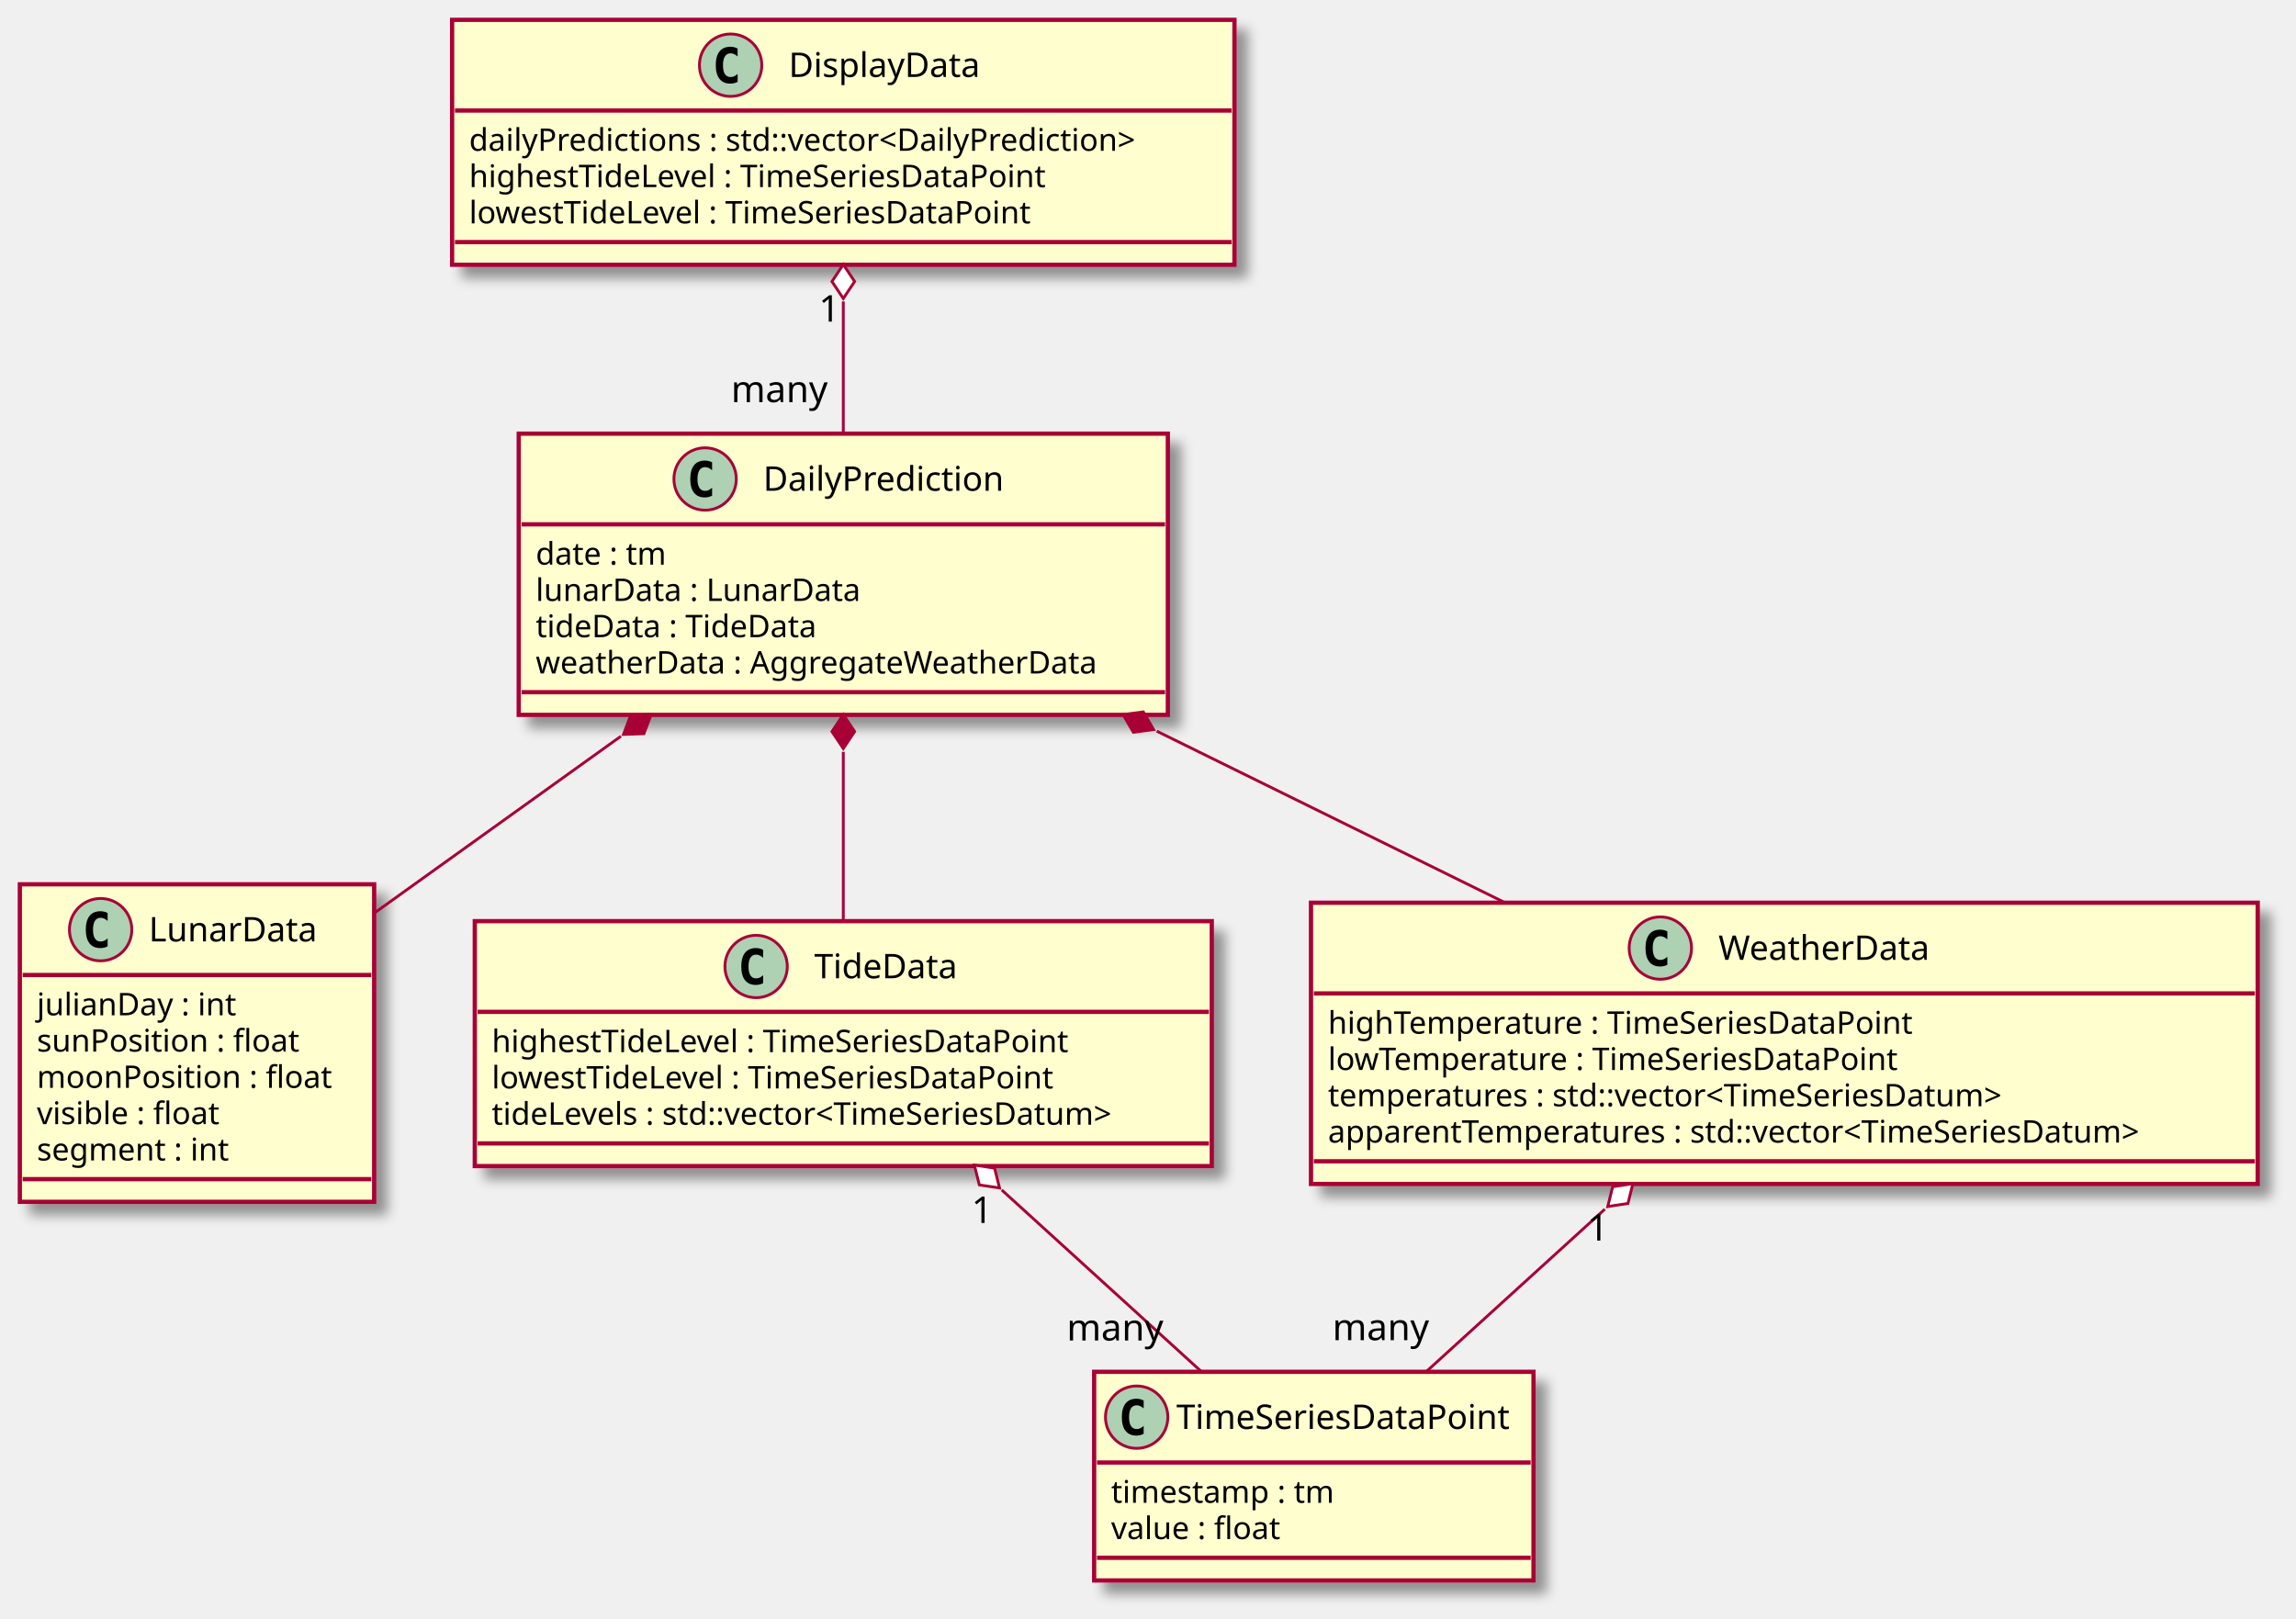
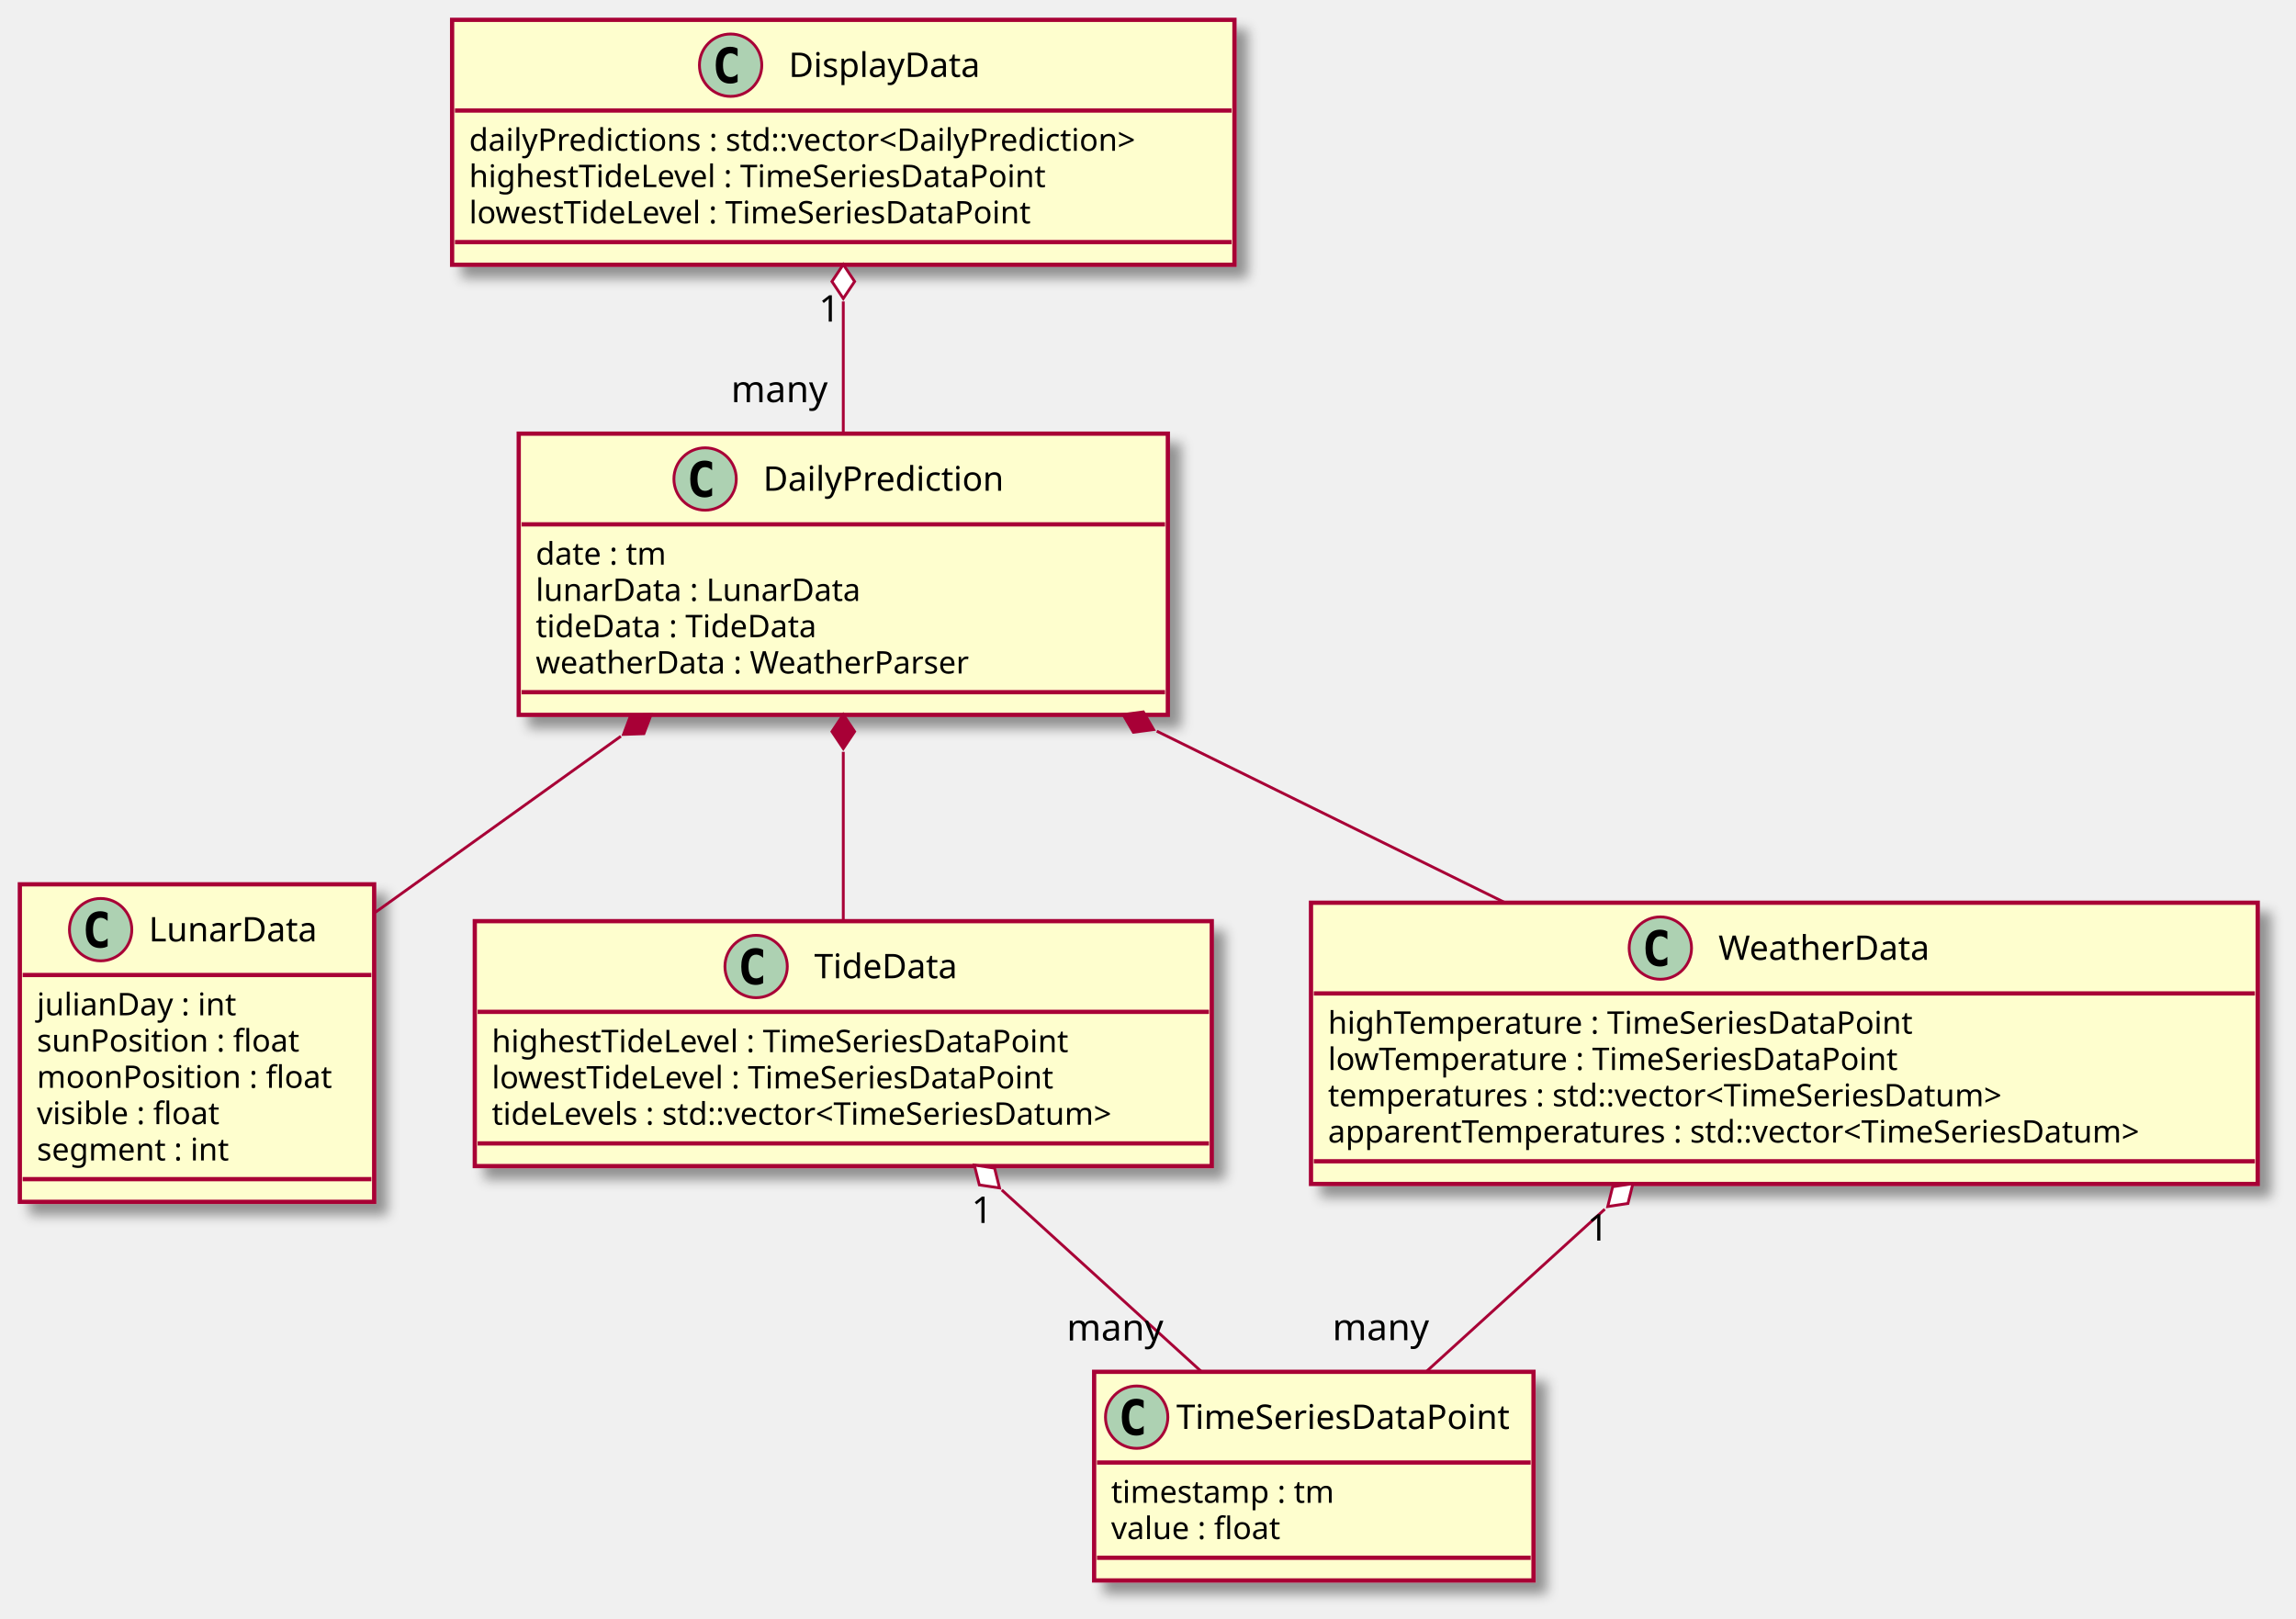
<svg xmlns="http://www.w3.org/2000/svg" contentScriptType="application/ecmascript" contentStyleType="text/css" height="571px" preserveAspectRatio="none" style="width:810px;height:571px;background:#FFFFFF;" version="1.1" viewBox="0 0 810 571" width="810px" zoomAndPan="magnify">
  <defs>
    <filter height="300%" id="f19p791wlx8oos" width="300%" x="-1" y="-1">
      <feGaussianBlur result="blurOut" stdDeviation="2.0" />
      <feColorMatrix in="blurOut" result="blurOut2" type="matrix" values="0 0 0 0 0 0 0 0 0 0 0 0 0 0 0 0 0 0 .4 0" />
      <feOffset dx="4.0" dy="4.0" in="blurOut2" result="blurOut3" />
      <feBlend in="SourceGraphic" in2="blurOut3" mode="normal" />
    </filter>
  </defs>
  <g>
    <rect codeLine="3" fill="#FEFECE" filter="url(#f19p791wlx8oos)" height="73.609" id="TimeSeriesDataPoint" style="stroke:#A80036;stroke-width:1.5;" width="155" x="386" y="484" />
    <ellipse cx="401" cy="500" fill="#ADD1B2" rx="11" ry="11" style="stroke:#A80036;stroke-width:1.0;" />
    <path d="M403.469,505.875 Q402.891,506.188 402.25,506.344 Q401.609,506.5 400.906,506.5 Q398.406,506.5 397.078,504.828 Q395.766,503.156 395.766,500 Q395.766,496.844 397.078,495.172 Q398.406,493.5 400.906,493.5 Q401.609,493.5 402.25,493.656 Q402.906,493.812 403.469,494.125 L403.469,496.922 Q402.844,496.359 402.25,496.094 Q401.656,495.812 401.031,495.812 Q399.688,495.812 399,496.875 Q398.312,497.938 398.312,500 Q398.312,502.078 399,503.141 Q399.688,504.188 401.031,504.188 Q401.656,504.188 402.25,503.922 Q402.844,503.656 403.469,503.078 L403.469,505.875 Z " fill="#000000" />
    <text fill="#000000" font-family="sans-serif" font-size="12" lengthAdjust="spacing" textLength="123" x="415" y="504.154">TimeSeriesDataPoint</text>
    <line style="stroke:#A80036;stroke-width:1.5;" x1="387" x2="540" y1="516" y2="516" />
    <text fill="#000000" font-family="sans-serif" font-size="11" lengthAdjust="spacing" textLength="87" x="392" y="530.21">timestamp : tm</text>
    <text fill="#000000" font-family="sans-serif" font-size="11" lengthAdjust="spacing" textLength="68" x="392" y="543.015">value : float</text>
    <line style="stroke:#A80036;stroke-width:1.5;" x1="387" x2="540" y1="549.609" y2="549.609" />
    <rect codeLine="8" fill="#FEFECE" filter="url(#f19p791wlx8oos)" height="86.414" id="DisplayData" style="stroke:#A80036;stroke-width:1.5;" width="276" x="159.5" y="7" />
    <ellipse cx="257.75" cy="23" fill="#ADD1B2" rx="11" ry="11" style="stroke:#A80036;stroke-width:1.0;" />
    <path d="M260.219,28.875 Q259.641,29.188 259,29.344 Q258.359,29.5 257.656,29.5 Q255.156,29.5 253.828,27.828 Q252.516,26.156 252.516,23 Q252.516,19.844 253.828,18.172 Q255.156,16.5 257.656,16.5 Q258.359,16.5 259,16.656 Q259.656,16.812 260.219,17.125 L260.219,19.922 Q259.594,19.359 259,19.094 Q258.406,18.812 257.781,18.812 Q256.438,18.812 255.75,19.875 Q255.062,20.938 255.062,23 Q255.062,25.078 255.75,26.141 Q256.438,27.188 257.781,27.188 Q258.406,27.188 259,26.922 Q259.594,26.656 260.219,26.078 L260.219,28.875 Z " fill="#000000" />
    <text fill="#000000" font-family="sans-serif" font-size="12" lengthAdjust="spacing" textLength="71" x="278.25" y="27.154">DisplayData</text>
    <line style="stroke:#A80036;stroke-width:1.5;" x1="160.5" x2="434.5" y1="39" y2="39" />
    <text fill="#000000" font-family="sans-serif" font-size="11" lengthAdjust="spacing" textLength="264" x="165.5" y="53.21">dailyPredictions : std::vector&lt;DailyPrediction&gt;</text>
    <text fill="#000000" font-family="sans-serif" font-size="11" lengthAdjust="spacing" textLength="224" x="165.5" y="66.015">highestTideLevel : TimeSeriesDataPoint</text>
    <text fill="#000000" font-family="sans-serif" font-size="11" lengthAdjust="spacing" textLength="219" x="165.5" y="78.82">lowestTideLevel : TimeSeriesDataPoint</text>
    <line style="stroke:#A80036;stroke-width:1.5;" x1="160.5" x2="434.5" y1="85.414" y2="85.414" />
    <rect codeLine="14" fill="#FEFECE" filter="url(#f19p791wlx8oos)" height="99.219" id="DailyPrediction" style="stroke:#A80036;stroke-width:1.5;" width="229" x="183" y="153" />
    <ellipse cx="248.75" cy="169" fill="#ADD1B2" rx="11" ry="11" style="stroke:#A80036;stroke-width:1.0;" />
    <path d="M251.219,174.875 Q250.641,175.188 250,175.344 Q249.359,175.5 248.656,175.5 Q246.156,175.5 244.828,173.828 Q243.516,172.156 243.516,169 Q243.516,165.844 244.828,164.172 Q246.156,162.5 248.656,162.5 Q249.359,162.5 250,162.656 Q250.656,162.812 251.219,163.125 L251.219,165.922 Q250.594,165.359 250,165.094 Q249.406,164.812 248.781,164.812 Q247.438,164.812 246.75,165.875 Q246.062,166.938 246.062,169 Q246.062,171.078 246.75,172.141 Q247.438,173.188 248.781,173.188 Q249.406,173.188 250,172.922 Q250.594,172.656 251.219,172.078 L251.219,174.875 Z " fill="#000000" />
    <text fill="#000000" font-family="sans-serif" font-size="12" lengthAdjust="spacing" textLength="89" x="269.25" y="173.154">DailyPrediction</text>
    <line style="stroke:#A80036;stroke-width:1.5;" x1="184" x2="411" y1="185" y2="185" />
    <text fill="#000000" font-family="sans-serif" font-size="11" lengthAdjust="spacing" textLength="52" x="189" y="199.21">date : tm</text>
    <text fill="#000000" font-family="sans-serif" font-size="11" lengthAdjust="spacing" textLength="125" x="189" y="212.015">lunarData : LunarData</text>
    <text fill="#000000" font-family="sans-serif" font-size="11" lengthAdjust="spacing" textLength="109" x="189" y="224.82">tideData : TideData</text>
-     <text fill="#000000" font-family="sans-serif" font-size="11" lengthAdjust="spacing" textLength="217" x="189" y="237.625">weatherData : AggregateWeatherData</text>
+     <text fill="#000000" font-family="sans-serif" font-size="11" lengthAdjust="spacing" textLength="217" x="189" y="237.625">weatherData : WeatherParser</text>
    <line style="stroke:#A80036;stroke-width:1.5;" x1="184" x2="411" y1="244.219" y2="244.219" />
    <rect codeLine="21" fill="#FEFECE" filter="url(#f19p791wlx8oos)" height="112.023" id="LunarData" style="stroke:#A80036;stroke-width:1.5;" width="125" x="7" y="312" />
    <ellipse cx="35.5" cy="328" fill="#ADD1B2" rx="11" ry="11" style="stroke:#A80036;stroke-width:1.0;" />
    <path d="M37.969,333.875 Q37.391,334.188 36.75,334.344 Q36.109,334.5 35.406,334.5 Q32.906,334.5 31.578,332.828 Q30.266,331.156 30.266,328 Q30.266,324.844 31.578,323.172 Q32.906,321.5 35.406,321.5 Q36.109,321.5 36.75,321.656 Q37.406,321.812 37.969,322.125 L37.969,324.922 Q37.344,324.359 36.75,324.094 Q36.156,323.812 35.531,323.812 Q34.188,323.812 33.5,324.875 Q32.812,325.938 32.812,328 Q32.812,330.078 33.5,331.141 Q34.188,332.188 35.531,332.188 Q36.156,332.188 36.75,331.922 Q37.344,331.656 37.969,331.078 L37.969,333.875 Z " fill="#000000" />
    <text fill="#000000" font-family="sans-serif" font-size="12" lengthAdjust="spacing" textLength="63" x="52.5" y="332.154">LunarData</text>
    <line style="stroke:#A80036;stroke-width:1.5;" x1="8" x2="131" y1="344" y2="344" />
    <text fill="#000000" font-family="sans-serif" font-size="11" lengthAdjust="spacing" textLength="78" x="13" y="358.21">julianDay : int</text>
    <text fill="#000000" font-family="sans-serif" font-size="11" lengthAdjust="spacing" textLength="101" x="13" y="371.015">sunPosition : float</text>
    <text fill="#000000" font-family="sans-serif" font-size="11" lengthAdjust="spacing" textLength="113" x="13" y="383.82">moonPosition : float</text>
    <text fill="#000000" font-family="sans-serif" font-size="11" lengthAdjust="spacing" textLength="73" x="13" y="396.625">visible : float</text>
    <text fill="#000000" font-family="sans-serif" font-size="11" lengthAdjust="spacing" textLength="75" x="13" y="409.429">segment : int</text>
    <line style="stroke:#A80036;stroke-width:1.5;" x1="8" x2="131" y1="416.023" y2="416.023" />
    <rect codeLine="29" fill="#FEFECE" filter="url(#f19p791wlx8oos)" height="86.414" id="TideData" style="stroke:#A80036;stroke-width:1.5;" width="260" x="167.5" y="325" />
    <ellipse cx="266.75" cy="341" fill="#ADD1B2" rx="11" ry="11" style="stroke:#A80036;stroke-width:1.0;" />
    <path d="M269.219,346.875 Q268.641,347.188 268,347.344 Q267.359,347.5 266.656,347.5 Q264.156,347.5 262.828,345.828 Q261.516,344.156 261.516,341 Q261.516,337.844 262.828,336.172 Q264.156,334.5 266.656,334.5 Q267.359,334.5 268,334.656 Q268.656,334.812 269.219,335.125 L269.219,337.922 Q268.594,337.359 268,337.094 Q267.406,336.812 266.781,336.812 Q265.438,336.812 264.75,337.875 Q264.062,338.938 264.062,341 Q264.062,343.078 264.75,344.141 Q265.438,345.188 266.781,345.188 Q267.406,345.188 268,344.922 Q268.594,344.656 269.219,344.078 L269.219,346.875 Z " fill="#000000" />
    <text fill="#000000" font-family="sans-serif" font-size="12" lengthAdjust="spacing" textLength="53" x="287.25" y="345.154">TideData</text>
    <line style="stroke:#A80036;stroke-width:1.5;" x1="168.5" x2="426.5" y1="357" y2="357" />
    <text fill="#000000" font-family="sans-serif" font-size="11" lengthAdjust="spacing" textLength="224" x="173.5" y="371.21">highestTideLevel : TimeSeriesDataPoint</text>
    <text fill="#000000" font-family="sans-serif" font-size="11" lengthAdjust="spacing" textLength="219" x="173.5" y="384.015">lowestTideLevel : TimeSeriesDataPoint</text>
    <text fill="#000000" font-family="sans-serif" font-size="11" lengthAdjust="spacing" textLength="248" x="173.5" y="396.82">tideLevels : std::vector&lt;TimeSeriesDatum&gt;</text>
    <line style="stroke:#A80036;stroke-width:1.5;" x1="168.5" x2="426.5" y1="403.414" y2="403.414" />
    <rect codeLine="35" fill="#FEFECE" filter="url(#f19p791wlx8oos)" height="99.219" id="WeatherData" style="stroke:#A80036;stroke-width:1.5;" width="334" x="462.5" y="318.5" />
    <ellipse cx="585.75" cy="334.5" fill="#ADD1B2" rx="11" ry="11" style="stroke:#A80036;stroke-width:1.0;" />
    <path d="M588.219,340.375 Q587.641,340.688 587,340.844 Q586.359,341 585.656,341 Q583.156,341 581.828,339.328 Q580.516,337.656 580.516,334.5 Q580.516,331.344 581.828,329.672 Q583.156,328 585.656,328 Q586.359,328 587,328.156 Q587.656,328.312 588.219,328.625 L588.219,331.422 Q587.594,330.859 587,330.594 Q586.406,330.312 585.781,330.312 Q584.438,330.312 583.75,331.375 Q583.062,332.438 583.062,334.5 Q583.062,336.578 583.75,337.641 Q584.438,338.688 585.781,338.688 Q586.406,338.688 587,338.422 Q587.594,338.156 588.219,337.578 L588.219,340.375 Z " fill="#000000" />
    <text fill="#000000" font-family="sans-serif" font-size="12" lengthAdjust="spacing" textLength="79" x="606.25" y="338.654">WeatherData</text>
    <line style="stroke:#A80036;stroke-width:1.5;" x1="463.5" x2="795.5" y1="350.5" y2="350.5" />
    <text fill="#000000" font-family="sans-serif" font-size="11" lengthAdjust="spacing" textLength="227" x="468.5" y="364.71">highTemperature : TimeSeriesDataPoint</text>
    <text fill="#000000" font-family="sans-serif" font-size="11" lengthAdjust="spacing" textLength="222" x="468.5" y="377.515">lowTemperature : TimeSeriesDataPoint</text>
    <text fill="#000000" font-family="sans-serif" font-size="11" lengthAdjust="spacing" textLength="268" x="468.5" y="390.32">temperatures : std::vector&lt;TimeSeriesDatum&gt;</text>
    <text fill="#000000" font-family="sans-serif" font-size="11" lengthAdjust="spacing" textLength="322" x="468.5" y="403.125">apparentTemperatures : std::vector&lt;TimeSeriesDatum&gt;</text>
    <line style="stroke:#A80036;stroke-width:1.5;" x1="463.5" x2="795.5" y1="409.719" y2="409.719" />
    <path codeLine="42" d="M297.5,106.35 C297.5,121.6 297.5,138.02 297.5,152.86 " fill="none" id="DisplayData-backto-DailyPrediction" style="stroke:#A80036;stroke-width:1.0;" />
    <polygon fill="#FFFFFF" points="297.5,93.32,293.5,99.32,297.5,105.32,301.5,99.32,297.5,93.32" style="stroke:#A80036;stroke-width:1.0;" />
    <text fill="#000000" font-family="sans-serif" font-size="13" lengthAdjust="spacing" textLength="8" x="288.863" y="113.464">1</text>
    <text fill="#000000" font-family="sans-serif" font-size="13" lengthAdjust="spacing" textLength="37" x="257.898" y="141.886">many</text>
    <path codeLine="43" d="M219.03,259.77 C190.72,280.07 159.16,302.71 132.35,321.93 " fill="none" id="DailyPrediction-backto-LunarData" style="stroke:#A80036;stroke-width:1.0;" />
    <polygon fill="#A80036" points="229.71,252.11,222.503,252.358,219.96,259.106,227.167,258.858,229.71,252.11" style="stroke:#A80036;stroke-width:1.0;" />
    <path codeLine="44" d="M297.5,265.24 C297.5,285.17 297.5,306.78 297.5,324.94 " fill="none" id="DailyPrediction-backto-TideData" style="stroke:#A80036;stroke-width:1.0;" />
    <polygon fill="#A80036" points="297.5,252.11,293.5,258.11,297.5,264.11,301.5,258.11,297.5,252.11" style="stroke:#A80036;stroke-width:1.0;" />
    <path codeLine="45" d="M408.09,257.96 C447.79,277.51 492.27,299.42 530.88,318.43 " fill="none" id="DailyPrediction-backto-WeatherData" style="stroke:#A80036;stroke-width:1.0;" />
    <polygon fill="#A80036" points="396.21,252.11,399.828,258.348,406.977,257.408,403.36,251.17,396.21,252.11" style="stroke:#A80036;stroke-width:1.0;" />
    <path codeLine="46" d="M353.41,419.85 C376.46,440.83 402.65,464.65 423.7,483.8 " fill="none" id="TideData-backto-TimeSeriesDataPoint" style="stroke:#A80036;stroke-width:1.0;" />
    <polygon fill="#FFFFFF" points="343.74,411.06,345.493,418.055,352.624,419.127,350.871,412.132,343.74,411.06" style="stroke:#A80036;stroke-width:1.0;" />
    <text fill="#000000" font-family="sans-serif" font-size="13" lengthAdjust="spacing" textLength="8" x="342.736" y="431.478">1</text>
    <text fill="#000000" font-family="sans-serif" font-size="13" lengthAdjust="spacing" textLength="37" x="376.315" y="472.951">many</text>
    <path codeLine="47" d="M566.16,426.62 C544.98,445.88 521.99,466.79 503.15,483.94 " fill="none" id="WeatherData-backto-TimeSeriesDataPoint" style="stroke:#A80036;stroke-width:1.0;" />
    <polygon fill="#FFFFFF" points="576.06,417.61,568.931,418.693,567.188,425.691,574.318,424.608,576.06,417.61" style="stroke:#A80036;stroke-width:1.0;" />
    <text fill="#000000" font-family="sans-serif" font-size="13" lengthAdjust="spacing" textLength="8" x="559.982" y="437.702">1</text>
    <text fill="#000000" font-family="sans-serif" font-size="13" lengthAdjust="spacing" textLength="37" x="470.05" y="472.839">many</text>
  </g>
</svg>
